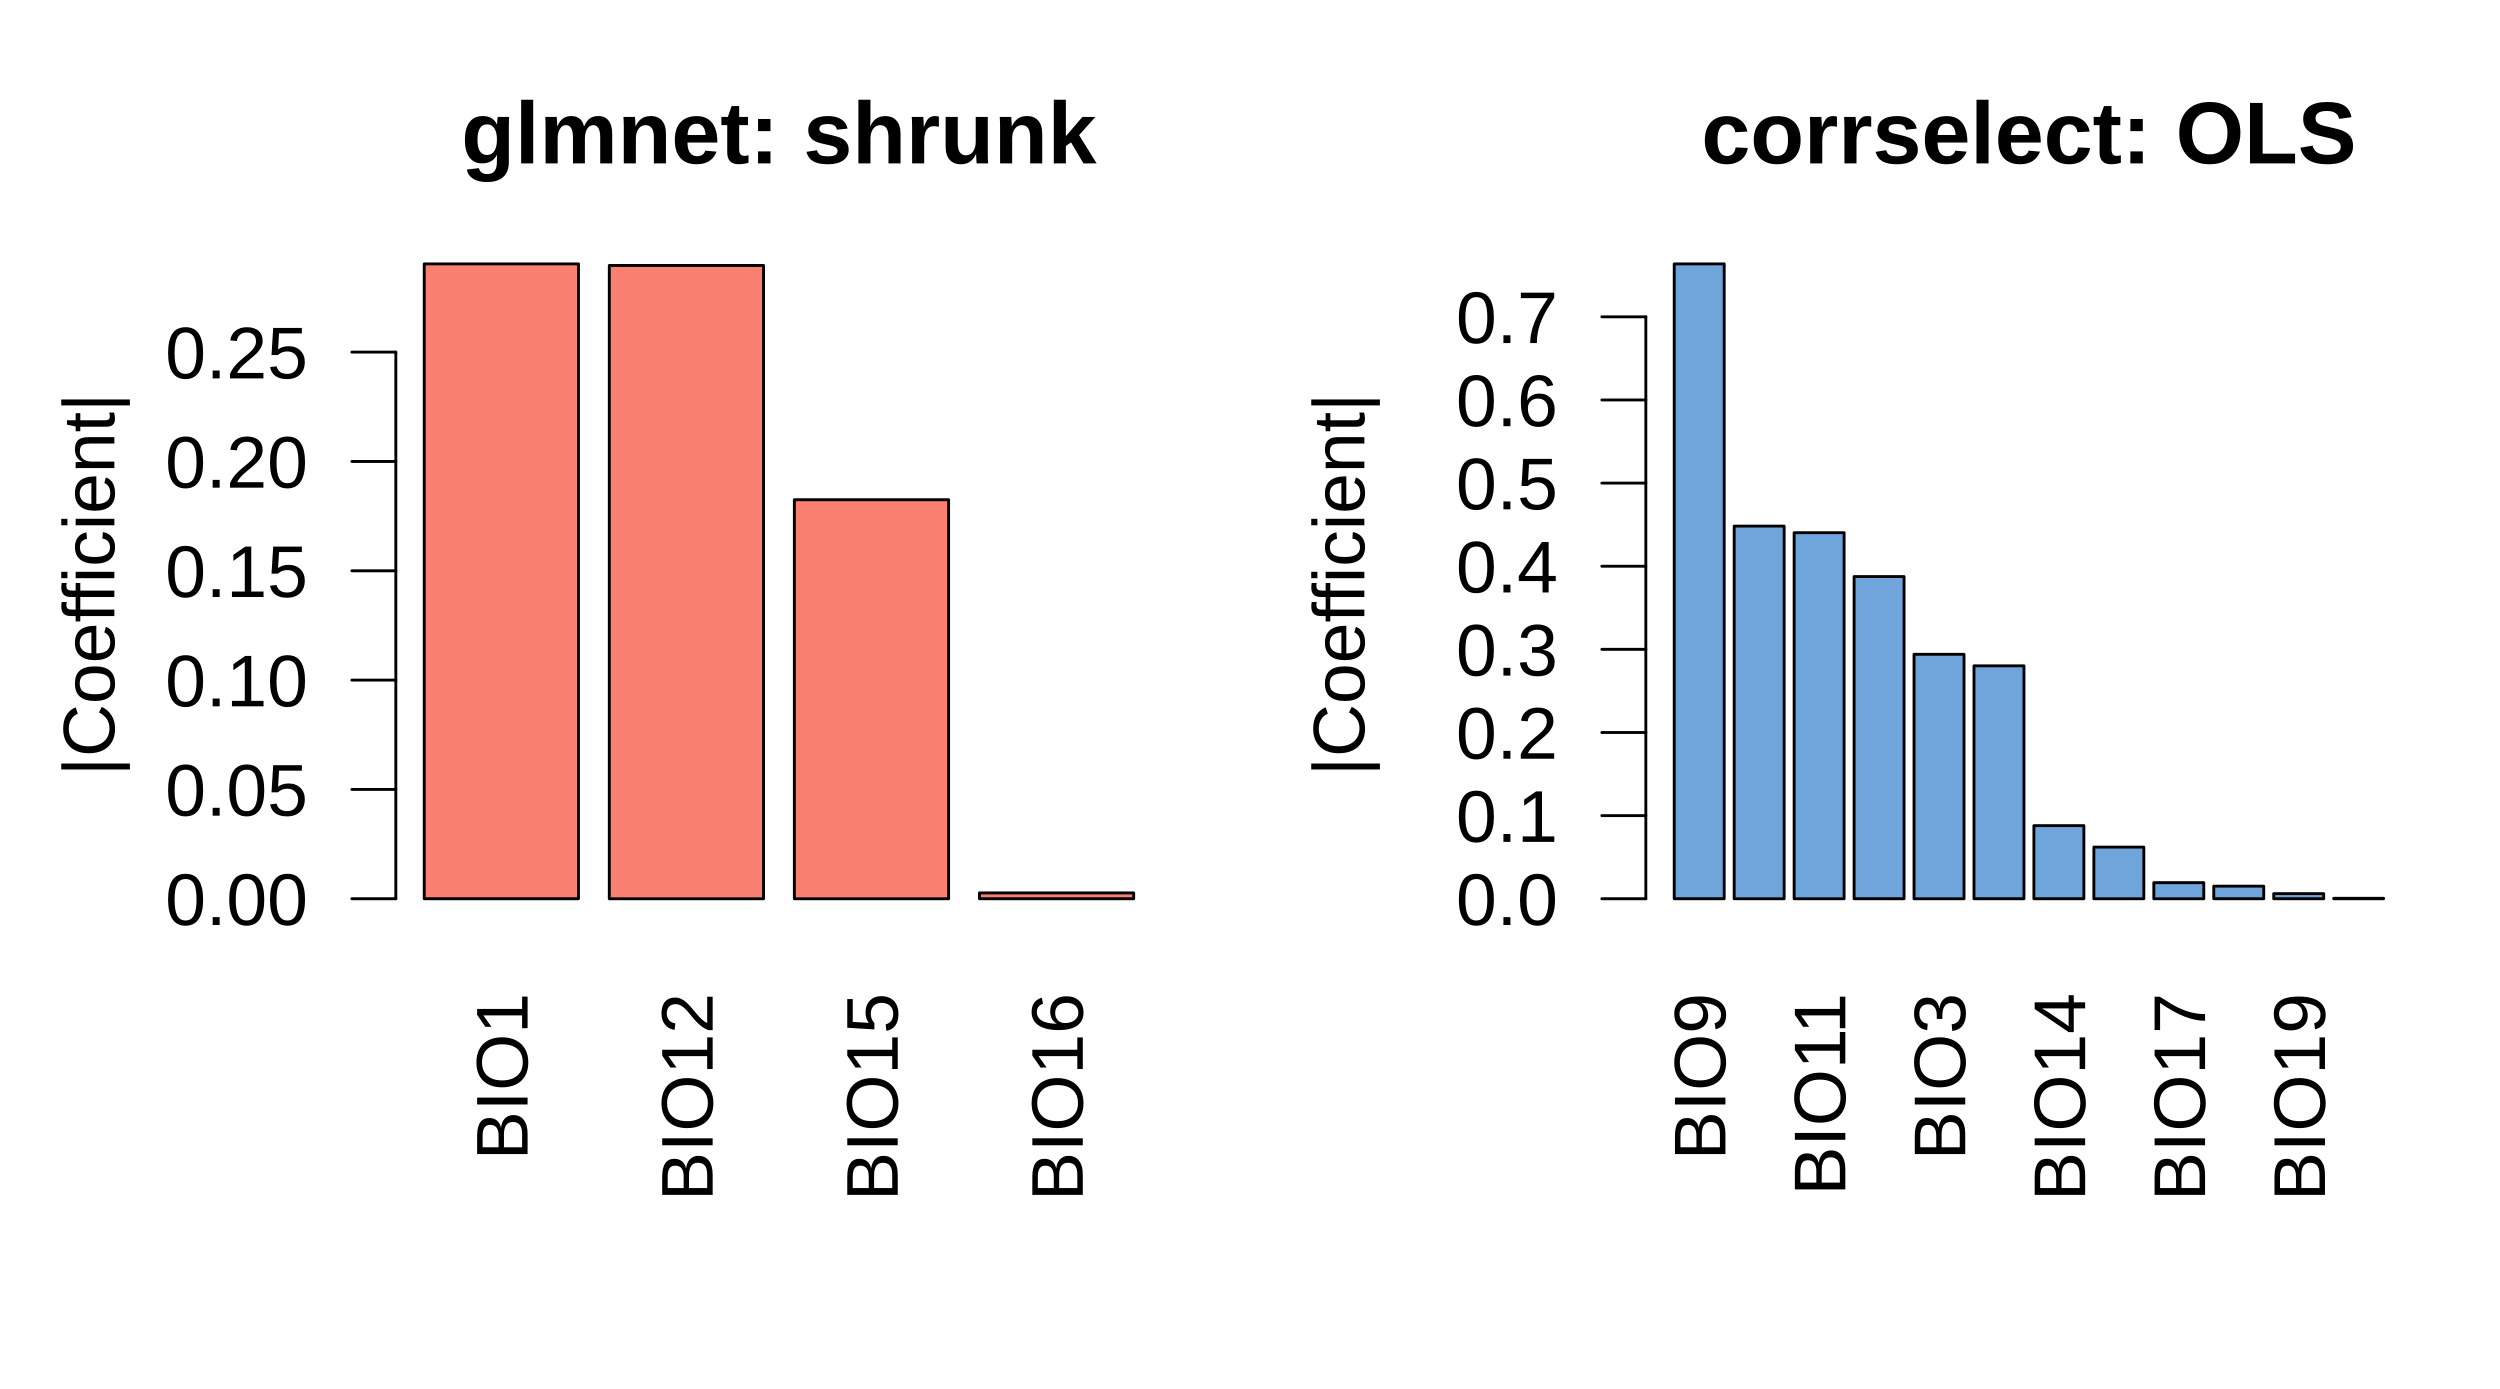
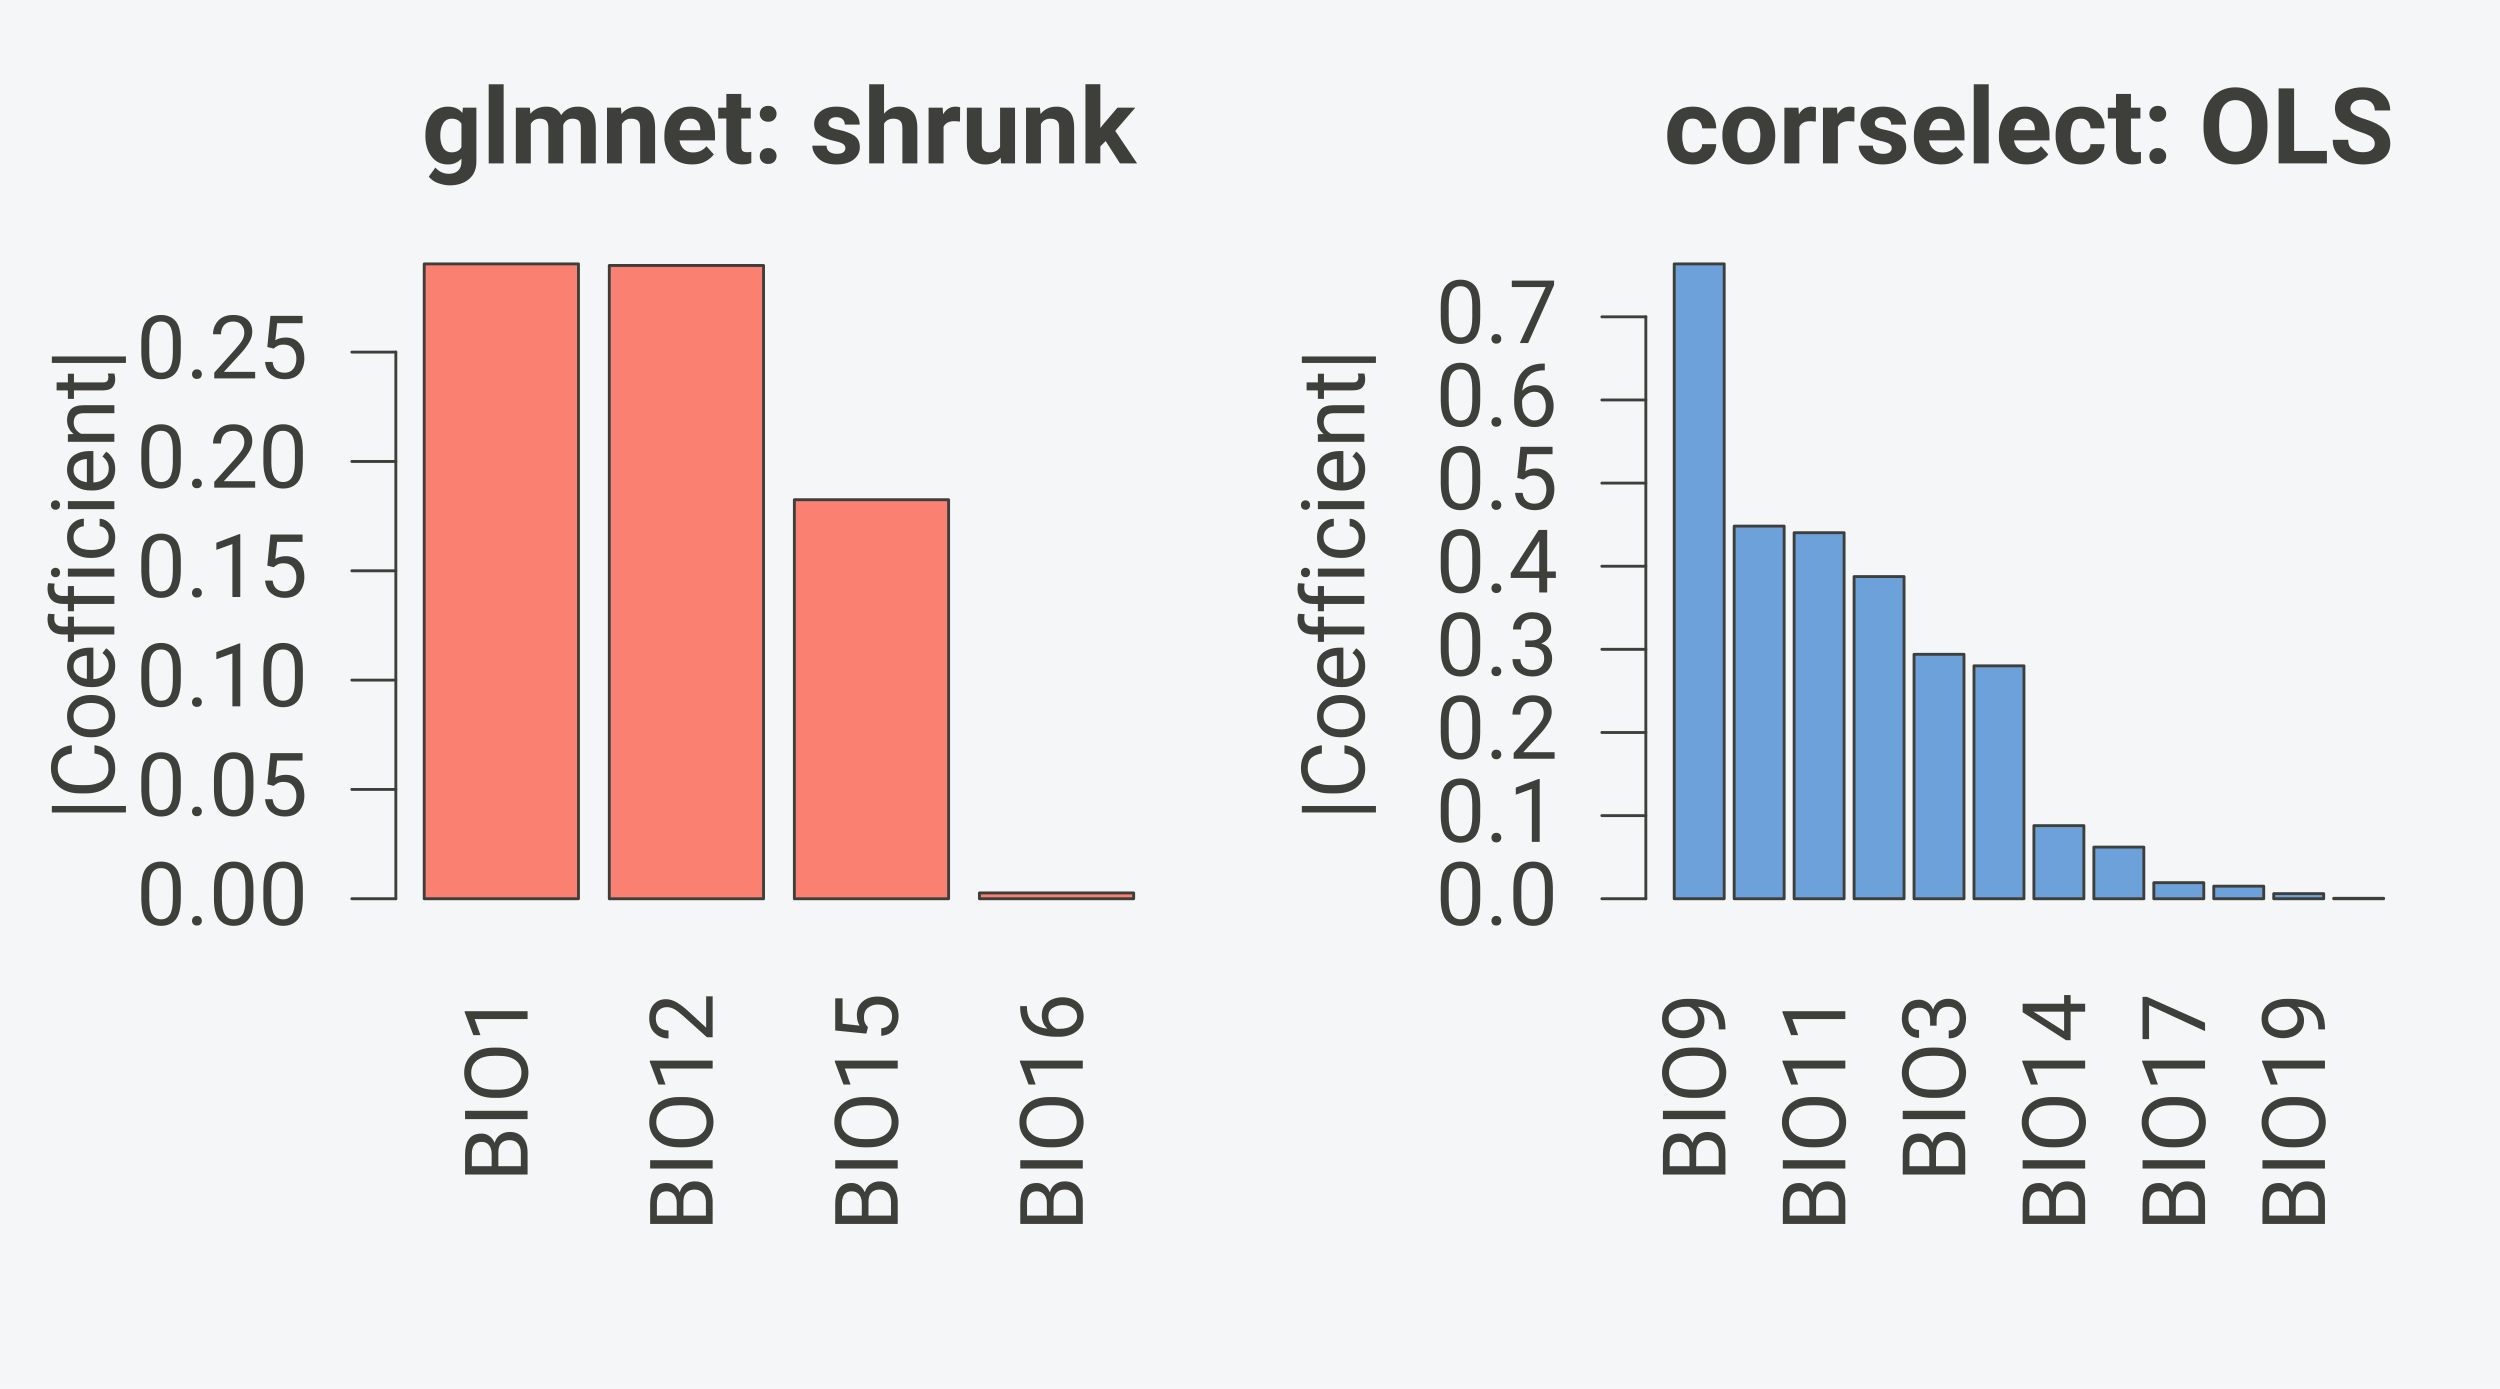
<svg xmlns="http://www.w3.org/2000/svg" width="648.00pt" height="360.00pt" viewBox="0 0 648.00 360.00">
  <g class="svglite">
    <defs>
      <style type="text/css">
-     .svglite line, .svglite polyline, .svglite polygon, .svglite path, .svglite rect, .svglite circle {
+     /* theme-aware-processed */
+     .svglite line, .svglite polyline, .svglite polygon, .svglite path, .svglite circle {
      fill: none;
-       stroke: #000000;
+       stroke: #3E3F3A;
+       stroke-linecap: round;
+       stroke-linejoin: round;
+       stroke-miterlimit: 10.00;
+     }
+     .svglite &gt; g &gt; rect {
+       fill: none;
+       stroke: #3E3F3A;
      stroke-linecap: round;
      stroke-linejoin: round;
      stroke-miterlimit: 10.00;
    }
    .svglite text {
      white-space: pre;
+       fill: #3E3F3A;
    }
    .svglite g.glyphgroup path {
      fill: inherit;
      stroke: none;
    }
  </style>
    </defs>
-     <rect width="100%" height="100%" style="stroke: none; fill: #FFFFFF;" />
+     <rect class="svg-bg" width="100%" height="100%" style="stroke: none; fill: #F5F6F8;" />
    <defs>
      <clipPath id="cpMC4wMHw2NDguMDB8MC4wMHwzNjAuMDA=">
        <rect x="0.00" y="0.00" width="648.00" height="360.00" />
      </clipPath>
    </defs>
    <g clip-path="url(#cpMC4wMHw2NDguMDB8MC4wMHwzNjAuMDA=)">
</g>
    <defs>
      <clipPath id="cpMC4wMHwzMjQuMDB8MC4wMHwzNjAuMDA=">
        <rect x="0.00" y="0.00" width="324.00" height="360.00" />
      </clipPath>
    </defs>
    <g clip-path="url(#cpMC4wMHwzMjQuMDB8MC4wMHwzNjAuMDA=)">
      <rect x="109.96" y="68.40" width="39.98" height="164.55" style="stroke-width: 0.75; fill: #FA8072;" />
      <rect x="157.93" y="68.81" width="39.98" height="164.15" style="stroke-width: 0.75; fill: #FA8072;" />
      <rect x="205.90" y="129.53" width="39.98" height="103.43" style="stroke-width: 0.75; fill: #FA8072;" />
      <rect x="253.87" y="231.45" width="39.98" height="1.50" style="stroke-width: 0.75; fill: #FA8072;" />
    </g>
    <g clip-path="url(#cpMC4wMHw2NDguMDB8MC4wMHwzNjAuMDA=)">
-       <text transform="translate(136.75,257.40) rotate(-90)" text-anchor="end" style="font-size: 19.00px; font-family: &quot;Arial&quot;;" textLength="43.30px" lengthAdjust="spacingAndGlyphs">BIO1</text>
-       <text transform="translate(184.72,257.40) rotate(-90)" text-anchor="end" style="font-size: 19.00px; font-family: &quot;Arial&quot;;" textLength="53.86px" lengthAdjust="spacingAndGlyphs">BIO12</text>
-       <text transform="translate(232.69,257.40) rotate(-90)" text-anchor="end" style="font-size: 19.00px; font-family: &quot;Arial&quot;;" textLength="53.86px" lengthAdjust="spacingAndGlyphs">BIO15</text>
-       <text transform="translate(280.66,257.40) rotate(-90)" text-anchor="end" style="font-size: 19.00px; font-family: &quot;Arial&quot;;" textLength="53.86px" lengthAdjust="spacingAndGlyphs">BIO16</text>
+       <text transform="translate(136.75,257.40) rotate(-90)" text-anchor="end" style="font-size: 1.9em; font-family: &quot;Roboto&quot;, -apple-system, BlinkMacSystemFont, &quot;Segoe UI&quot;, system-ui, sans-serif;">BIO1</text>
+       <text transform="translate(184.72,257.40) rotate(-90)" text-anchor="end" style="font-size: 1.9em; font-family: &quot;Roboto&quot;, -apple-system, BlinkMacSystemFont, &quot;Segoe UI&quot;, system-ui, sans-serif;">BIO12</text>
+       <text transform="translate(232.69,257.40) rotate(-90)" text-anchor="end" style="font-size: 1.9em; font-family: &quot;Roboto&quot;, -apple-system, BlinkMacSystemFont, &quot;Segoe UI&quot;, system-ui, sans-serif;">BIO15</text>
+       <text transform="translate(280.66,257.40) rotate(-90)" text-anchor="end" style="font-size: 1.9em; font-family: &quot;Roboto&quot;, -apple-system, BlinkMacSystemFont, &quot;Segoe UI&quot;, system-ui, sans-serif;">BIO16</text>
    </g>
    <g clip-path="url(#cpMC4wMHwzMjQuMDB8MC4wMHwzNjAuMDA=)">
-       <text x="201.90" y="42.36" text-anchor="middle" style="font-size: 22.80px; font-weight: bold; font-family: &quot;Arial&quot;;" textLength="164.61px" lengthAdjust="spacingAndGlyphs">glmnet: shrunk</text>
-       <text transform="translate(29.64,151.50) rotate(-90)" text-anchor="middle" style="font-size: 19.00px; font-family: &quot;Arial&quot;;" textLength="99.28px" lengthAdjust="spacingAndGlyphs">|Coefficient|</text>
+       <text x="201.90" y="42.36" text-anchor="middle" style="font-size: 2.28em; font-weight: bold; font-family: &quot;Roboto&quot;, -apple-system, BlinkMacSystemFont, &quot;Segoe UI&quot;, system-ui, sans-serif;">glmnet: shrunk</text>
+       <text transform="translate(29.64,151.50) rotate(-90)" text-anchor="middle" style="font-size: 1.9em; font-family: &quot;Roboto&quot;, -apple-system, BlinkMacSystemFont, &quot;Segoe UI&quot;, system-ui, sans-serif;">|Coefficient|</text>
    </g>
    <g clip-path="url(#cpMC4wMHw2NDguMDB8MC4wMHwzNjAuMDA=)">
      <line x1="102.60" y1="232.95" x2="102.60" y2="91.27" style="stroke-width: 0.75;" />
      <line x1="102.60" y1="232.95" x2="91.20" y2="232.95" style="stroke-width: 0.75;" />
      <line x1="102.60" y1="204.62" x2="91.20" y2="204.62" style="stroke-width: 0.75;" />
      <line x1="102.60" y1="176.28" x2="91.20" y2="176.28" style="stroke-width: 0.75;" />
      <line x1="102.60" y1="147.95" x2="91.20" y2="147.95" style="stroke-width: 0.75;" />
      <line x1="102.60" y1="119.61" x2="91.20" y2="119.61" style="stroke-width: 0.75;" />
      <line x1="102.60" y1="91.27" x2="91.20" y2="91.27" style="stroke-width: 0.75;" />
-       <text x="79.80" y="239.76" text-anchor="end" style="font-size: 19.00px; font-family: &quot;Arial&quot;;" textLength="36.97px" lengthAdjust="spacingAndGlyphs">0.00</text>
-       <text x="79.80" y="211.42" text-anchor="end" style="font-size: 19.00px; font-family: &quot;Arial&quot;;" textLength="36.97px" lengthAdjust="spacingAndGlyphs">0.05</text>
-       <text x="79.80" y="183.09" text-anchor="end" style="font-size: 19.00px; font-family: &quot;Arial&quot;;" textLength="36.97px" lengthAdjust="spacingAndGlyphs">0.10</text>
-       <text x="79.80" y="154.75" text-anchor="end" style="font-size: 19.00px; font-family: &quot;Arial&quot;;" textLength="36.97px" lengthAdjust="spacingAndGlyphs">0.15</text>
-       <text x="79.80" y="126.41" text-anchor="end" style="font-size: 19.00px; font-family: &quot;Arial&quot;;" textLength="36.97px" lengthAdjust="spacingAndGlyphs">0.20</text>
-       <text x="79.80" y="98.08" text-anchor="end" style="font-size: 19.00px; font-family: &quot;Arial&quot;;" textLength="36.97px" lengthAdjust="spacingAndGlyphs">0.25</text>
+       <text x="79.80" y="239.76" text-anchor="end" style="font-size: 1.9em; font-family: &quot;Roboto&quot;, -apple-system, BlinkMacSystemFont, &quot;Segoe UI&quot;, system-ui, sans-serif;">0.00</text>
+       <text x="79.80" y="211.42" text-anchor="end" style="font-size: 1.9em; font-family: &quot;Roboto&quot;, -apple-system, BlinkMacSystemFont, &quot;Segoe UI&quot;, system-ui, sans-serif;">0.05</text>
+       <text x="79.80" y="183.09" text-anchor="end" style="font-size: 1.9em; font-family: &quot;Roboto&quot;, -apple-system, BlinkMacSystemFont, &quot;Segoe UI&quot;, system-ui, sans-serif;">0.10</text>
+       <text x="79.80" y="154.75" text-anchor="end" style="font-size: 1.9em; font-family: &quot;Roboto&quot;, -apple-system, BlinkMacSystemFont, &quot;Segoe UI&quot;, system-ui, sans-serif;">0.15</text>
+       <text x="79.80" y="126.41" text-anchor="end" style="font-size: 1.9em; font-family: &quot;Roboto&quot;, -apple-system, BlinkMacSystemFont, &quot;Segoe UI&quot;, system-ui, sans-serif;">0.20</text>
+       <text x="79.80" y="98.08" text-anchor="end" style="font-size: 1.9em; font-family: &quot;Roboto&quot;, -apple-system, BlinkMacSystemFont, &quot;Segoe UI&quot;, system-ui, sans-serif;">0.25</text>
    </g>
    <defs>
      <clipPath id="cpNDI2LjYwfDYyNS4yMHw2OC40MHwyMzQuNjA=">
        <rect x="426.60" y="68.40" width="198.60" height="166.20" />
      </clipPath>
    </defs>
    <g clip-path="url(#cpNDI2LjYwfDYyNS4yMHw2OC40MHwyMzQuNjA=)">
</g>
    <defs>
      <clipPath id="cpMzI0LjAwfDY0OC4wMHwwLjAwfDM2MC4wMA==">
        <rect x="324.00" y="0.00" width="324.00" height="360.00" />
      </clipPath>
    </defs>
    <g clip-path="url(#cpMzI0LjAwfDY0OC4wMHwwLjAwfDM2MC4wMA==)">
      <rect x="433.96" y="68.40" width="12.95" height="164.55" style="stroke-width: 0.75; fill: #3380CC; fill-opacity: 0.70;" />
      <rect x="449.50" y="136.37" width="12.95" height="96.59" style="stroke-width: 0.75; fill: #3380CC; fill-opacity: 0.70;" />
      <rect x="465.04" y="138.08" width="12.95" height="94.88" style="stroke-width: 0.75; fill: #3380CC; fill-opacity: 0.70;" />
      <rect x="480.58" y="149.45" width="12.95" height="83.50" style="stroke-width: 0.75; fill: #3380CC; fill-opacity: 0.70;" />
      <rect x="496.12" y="169.60" width="12.95" height="63.36" style="stroke-width: 0.75; fill: #3380CC; fill-opacity: 0.70;" />
      <rect x="511.66" y="172.58" width="12.95" height="60.37" style="stroke-width: 0.75; fill: #3380CC; fill-opacity: 0.70;" />
      <rect x="527.19" y="214.00" width="12.95" height="18.95" style="stroke-width: 0.75; fill: #3380CC; fill-opacity: 0.70;" />
      <rect x="542.73" y="219.57" width="12.95" height="13.39" style="stroke-width: 0.75; fill: #3380CC; fill-opacity: 0.70;" />
      <rect x="558.27" y="228.79" width="12.95" height="4.17" style="stroke-width: 0.75; fill: #3380CC; fill-opacity: 0.70;" />
      <rect x="573.81" y="229.70" width="12.95" height="3.25" style="stroke-width: 0.75; fill: #3380CC; fill-opacity: 0.70;" />
      <rect x="589.35" y="231.63" width="12.95" height="1.32" style="stroke-width: 0.75; fill: #3380CC; fill-opacity: 0.70;" />
      <rect x="604.89" y="232.84" width="12.95" height="0.12" style="stroke-width: 0.75; fill: #3380CC; fill-opacity: 0.70;" />
    </g>
    <g clip-path="url(#cpMC4wMHw2NDguMDB8MC4wMHwzNjAuMDA=)">
-       <text transform="translate(447.23,257.40) rotate(-90)" text-anchor="end" style="font-size: 19.00px; font-family: &quot;Arial&quot;;" textLength="43.30px" lengthAdjust="spacingAndGlyphs">BIO9</text>
-       <text transform="translate(478.31,257.40) rotate(-90)" text-anchor="end" style="font-size: 19.00px; font-family: &quot;Arial&quot;;" textLength="52.45px" lengthAdjust="spacingAndGlyphs">BIO11</text>
-       <text transform="translate(509.39,257.40) rotate(-90)" text-anchor="end" style="font-size: 19.00px; font-family: &quot;Arial&quot;;" textLength="43.30px" lengthAdjust="spacingAndGlyphs">BIO3</text>
-       <text transform="translate(540.47,257.40) rotate(-90)" text-anchor="end" style="font-size: 19.00px; font-family: &quot;Arial&quot;;" textLength="53.86px" lengthAdjust="spacingAndGlyphs">BIO14</text>
-       <text transform="translate(571.55,257.40) rotate(-90)" text-anchor="end" style="font-size: 19.00px; font-family: &quot;Arial&quot;;" textLength="53.86px" lengthAdjust="spacingAndGlyphs">BIO17</text>
-       <text transform="translate(602.63,257.40) rotate(-90)" text-anchor="end" style="font-size: 19.00px; font-family: &quot;Arial&quot;;" textLength="53.86px" lengthAdjust="spacingAndGlyphs">BIO19</text>
+       <text transform="translate(447.23,257.40) rotate(-90)" text-anchor="end" style="font-size: 1.9em; font-family: &quot;Roboto&quot;, -apple-system, BlinkMacSystemFont, &quot;Segoe UI&quot;, system-ui, sans-serif;">BIO9</text>
+       <text transform="translate(478.31,257.40) rotate(-90)" text-anchor="end" style="font-size: 1.9em; font-family: &quot;Roboto&quot;, -apple-system, BlinkMacSystemFont, &quot;Segoe UI&quot;, system-ui, sans-serif;">BIO11</text>
+       <text transform="translate(509.39,257.40) rotate(-90)" text-anchor="end" style="font-size: 1.9em; font-family: &quot;Roboto&quot;, -apple-system, BlinkMacSystemFont, &quot;Segoe UI&quot;, system-ui, sans-serif;">BIO3</text>
+       <text transform="translate(540.47,257.40) rotate(-90)" text-anchor="end" style="font-size: 1.9em; font-family: &quot;Roboto&quot;, -apple-system, BlinkMacSystemFont, &quot;Segoe UI&quot;, system-ui, sans-serif;">BIO14</text>
+       <text transform="translate(571.55,257.40) rotate(-90)" text-anchor="end" style="font-size: 1.9em; font-family: &quot;Roboto&quot;, -apple-system, BlinkMacSystemFont, &quot;Segoe UI&quot;, system-ui, sans-serif;">BIO17</text>
+       <text transform="translate(602.63,257.40) rotate(-90)" text-anchor="end" style="font-size: 1.9em; font-family: &quot;Roboto&quot;, -apple-system, BlinkMacSystemFont, &quot;Segoe UI&quot;, system-ui, sans-serif;">BIO19</text>
    </g>
    <g clip-path="url(#cpMzI0LjAwfDY0OC4wMHwwLjAwfDM2MC4wMA==)">
-       <text x="525.90" y="42.36" text-anchor="middle" style="font-size: 22.80px; font-weight: bold; font-family: &quot;Arial&quot;;" textLength="169.73px" lengthAdjust="spacingAndGlyphs">corrselect: OLS</text>
-       <text transform="translate(353.64,151.50) rotate(-90)" text-anchor="middle" style="font-size: 19.00px; font-family: &quot;Arial&quot;;" textLength="99.28px" lengthAdjust="spacingAndGlyphs">|Coefficient|</text>
+       <text x="525.90" y="42.36" text-anchor="middle" style="font-size: 2.28em; font-weight: bold; font-family: &quot;Roboto&quot;, -apple-system, BlinkMacSystemFont, &quot;Segoe UI&quot;, system-ui, sans-serif;">corrselect: OLS</text>
+       <text transform="translate(353.64,151.50) rotate(-90)" text-anchor="middle" style="font-size: 1.9em; font-family: &quot;Roboto&quot;, -apple-system, BlinkMacSystemFont, &quot;Segoe UI&quot;, system-ui, sans-serif;">|Coefficient|</text>
    </g>
    <g clip-path="url(#cpMC4wMHw2NDguMDB8MC4wMHwzNjAuMDA=)">
      <line x1="426.60" y1="232.95" x2="426.60" y2="82.12" style="stroke-width: 0.75;" />
      <line x1="426.60" y1="232.95" x2="415.20" y2="232.95" style="stroke-width: 0.75;" />
      <line x1="426.60" y1="211.41" x2="415.20" y2="211.41" style="stroke-width: 0.75;" />
      <line x1="426.60" y1="189.86" x2="415.20" y2="189.86" style="stroke-width: 0.75;" />
      <line x1="426.60" y1="168.31" x2="415.20" y2="168.31" style="stroke-width: 0.75;" />
      <line x1="426.60" y1="146.77" x2="415.20" y2="146.77" style="stroke-width: 0.75;" />
      <line x1="426.60" y1="125.22" x2="415.20" y2="125.22" style="stroke-width: 0.75;" />
      <line x1="426.60" y1="103.67" x2="415.20" y2="103.67" style="stroke-width: 0.75;" />
      <line x1="426.60" y1="82.12" x2="415.20" y2="82.12" style="stroke-width: 0.75;" />
-       <text x="403.80" y="239.76" text-anchor="end" style="font-size: 19.00px; font-family: &quot;Arial&quot;;" textLength="26.41px" lengthAdjust="spacingAndGlyphs">0.0</text>
-       <text x="403.80" y="218.21" text-anchor="end" style="font-size: 19.00px; font-family: &quot;Arial&quot;;" textLength="26.41px" lengthAdjust="spacingAndGlyphs">0.1</text>
-       <text x="403.80" y="196.66" text-anchor="end" style="font-size: 19.00px; font-family: &quot;Arial&quot;;" textLength="26.41px" lengthAdjust="spacingAndGlyphs">0.2</text>
-       <text x="403.80" y="175.12" text-anchor="end" style="font-size: 19.00px; font-family: &quot;Arial&quot;;" textLength="26.41px" lengthAdjust="spacingAndGlyphs">0.3</text>
-       <text x="403.80" y="153.57" text-anchor="end" style="font-size: 19.00px; font-family: &quot;Arial&quot;;" textLength="26.41px" lengthAdjust="spacingAndGlyphs">0.4</text>
-       <text x="403.80" y="132.02" text-anchor="end" style="font-size: 19.00px; font-family: &quot;Arial&quot;;" textLength="26.41px" lengthAdjust="spacingAndGlyphs">0.5</text>
-       <text x="403.80" y="110.47" text-anchor="end" style="font-size: 19.00px; font-family: &quot;Arial&quot;;" textLength="26.41px" lengthAdjust="spacingAndGlyphs">0.6</text>
-       <text x="403.80" y="88.93" text-anchor="end" style="font-size: 19.00px; font-family: &quot;Arial&quot;;" textLength="26.41px" lengthAdjust="spacingAndGlyphs">0.7</text>
+       <text x="403.80" y="239.76" text-anchor="end" style="font-size: 1.9em; font-family: &quot;Roboto&quot;, -apple-system, BlinkMacSystemFont, &quot;Segoe UI&quot;, system-ui, sans-serif;">0.0</text>
+       <text x="403.80" y="218.21" text-anchor="end" style="font-size: 1.9em; font-family: &quot;Roboto&quot;, -apple-system, BlinkMacSystemFont, &quot;Segoe UI&quot;, system-ui, sans-serif;">0.1</text>
+       <text x="403.80" y="196.66" text-anchor="end" style="font-size: 1.9em; font-family: &quot;Roboto&quot;, -apple-system, BlinkMacSystemFont, &quot;Segoe UI&quot;, system-ui, sans-serif;">0.2</text>
+       <text x="403.80" y="175.12" text-anchor="end" style="font-size: 1.9em; font-family: &quot;Roboto&quot;, -apple-system, BlinkMacSystemFont, &quot;Segoe UI&quot;, system-ui, sans-serif;">0.3</text>
+       <text x="403.80" y="153.57" text-anchor="end" style="font-size: 1.9em; font-family: &quot;Roboto&quot;, -apple-system, BlinkMacSystemFont, &quot;Segoe UI&quot;, system-ui, sans-serif;">0.4</text>
+       <text x="403.80" y="132.02" text-anchor="end" style="font-size: 1.9em; font-family: &quot;Roboto&quot;, -apple-system, BlinkMacSystemFont, &quot;Segoe UI&quot;, system-ui, sans-serif;">0.5</text>
+       <text x="403.80" y="110.47" text-anchor="end" style="font-size: 1.9em; font-family: &quot;Roboto&quot;, -apple-system, BlinkMacSystemFont, &quot;Segoe UI&quot;, system-ui, sans-serif;">0.6</text>
+       <text x="403.80" y="88.93" text-anchor="end" style="font-size: 1.9em; font-family: &quot;Roboto&quot;, -apple-system, BlinkMacSystemFont, &quot;Segoe UI&quot;, system-ui, sans-serif;">0.7</text>
    </g>
  </g>
</svg>
